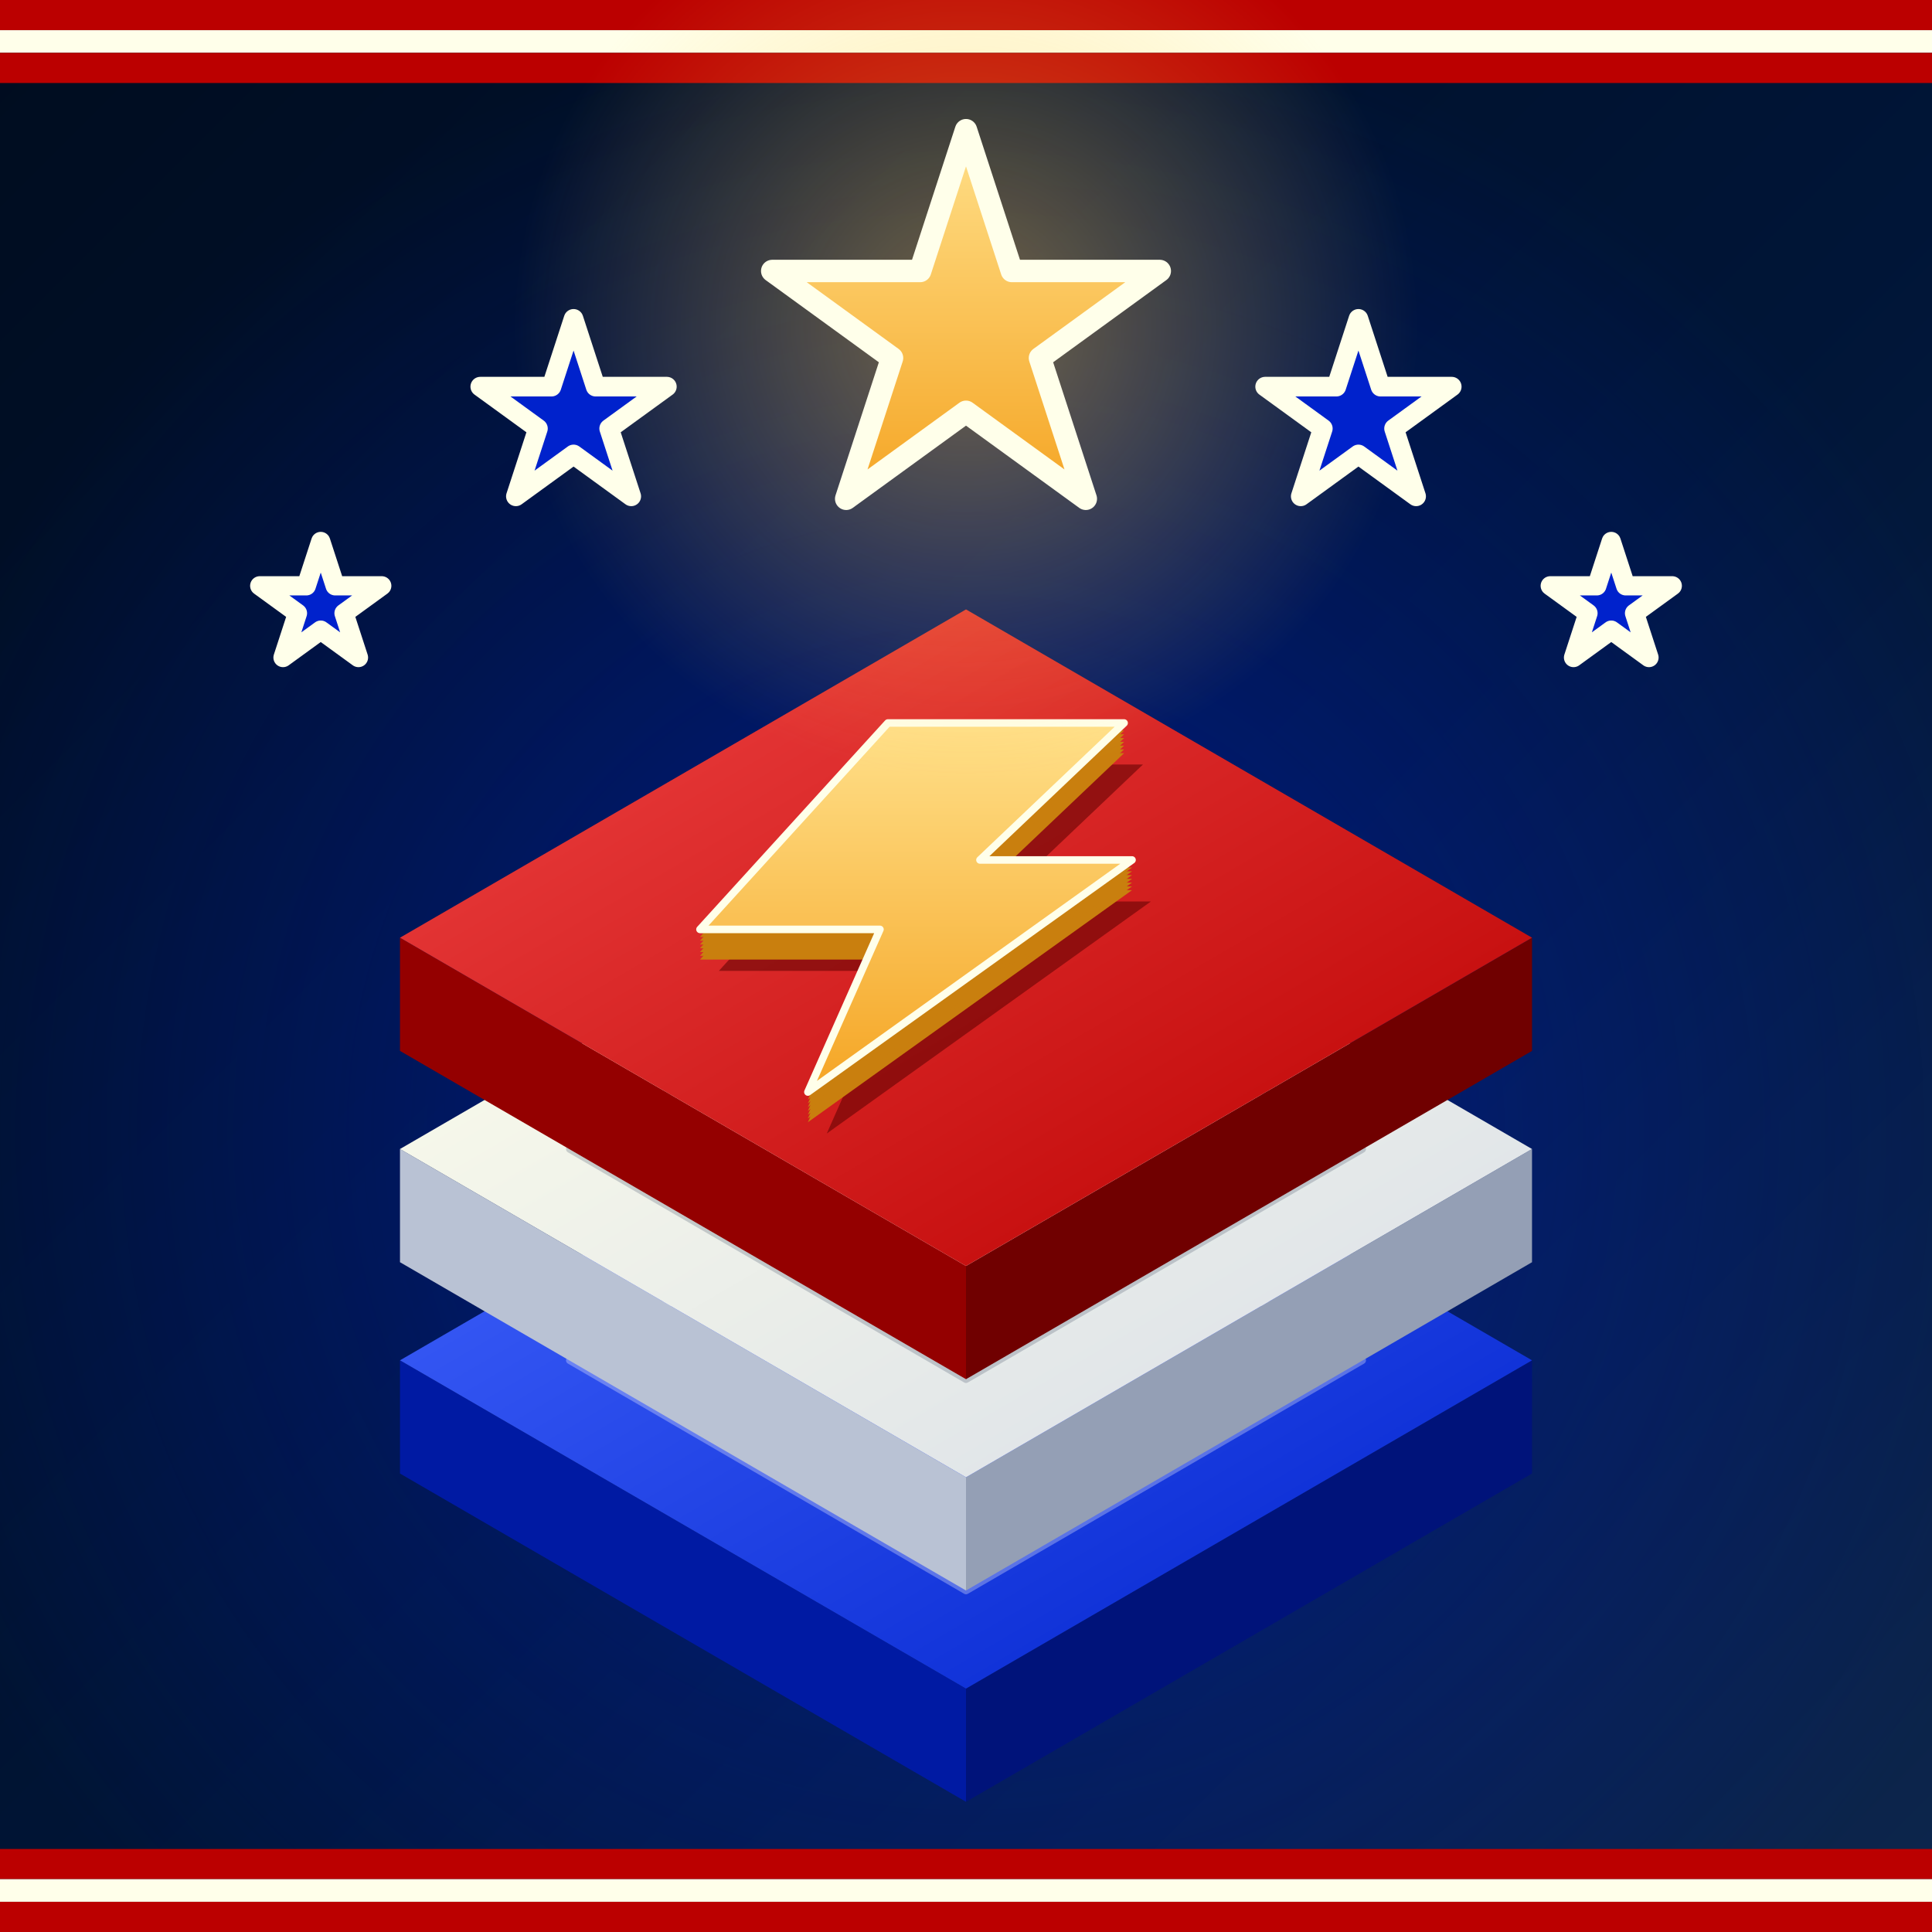
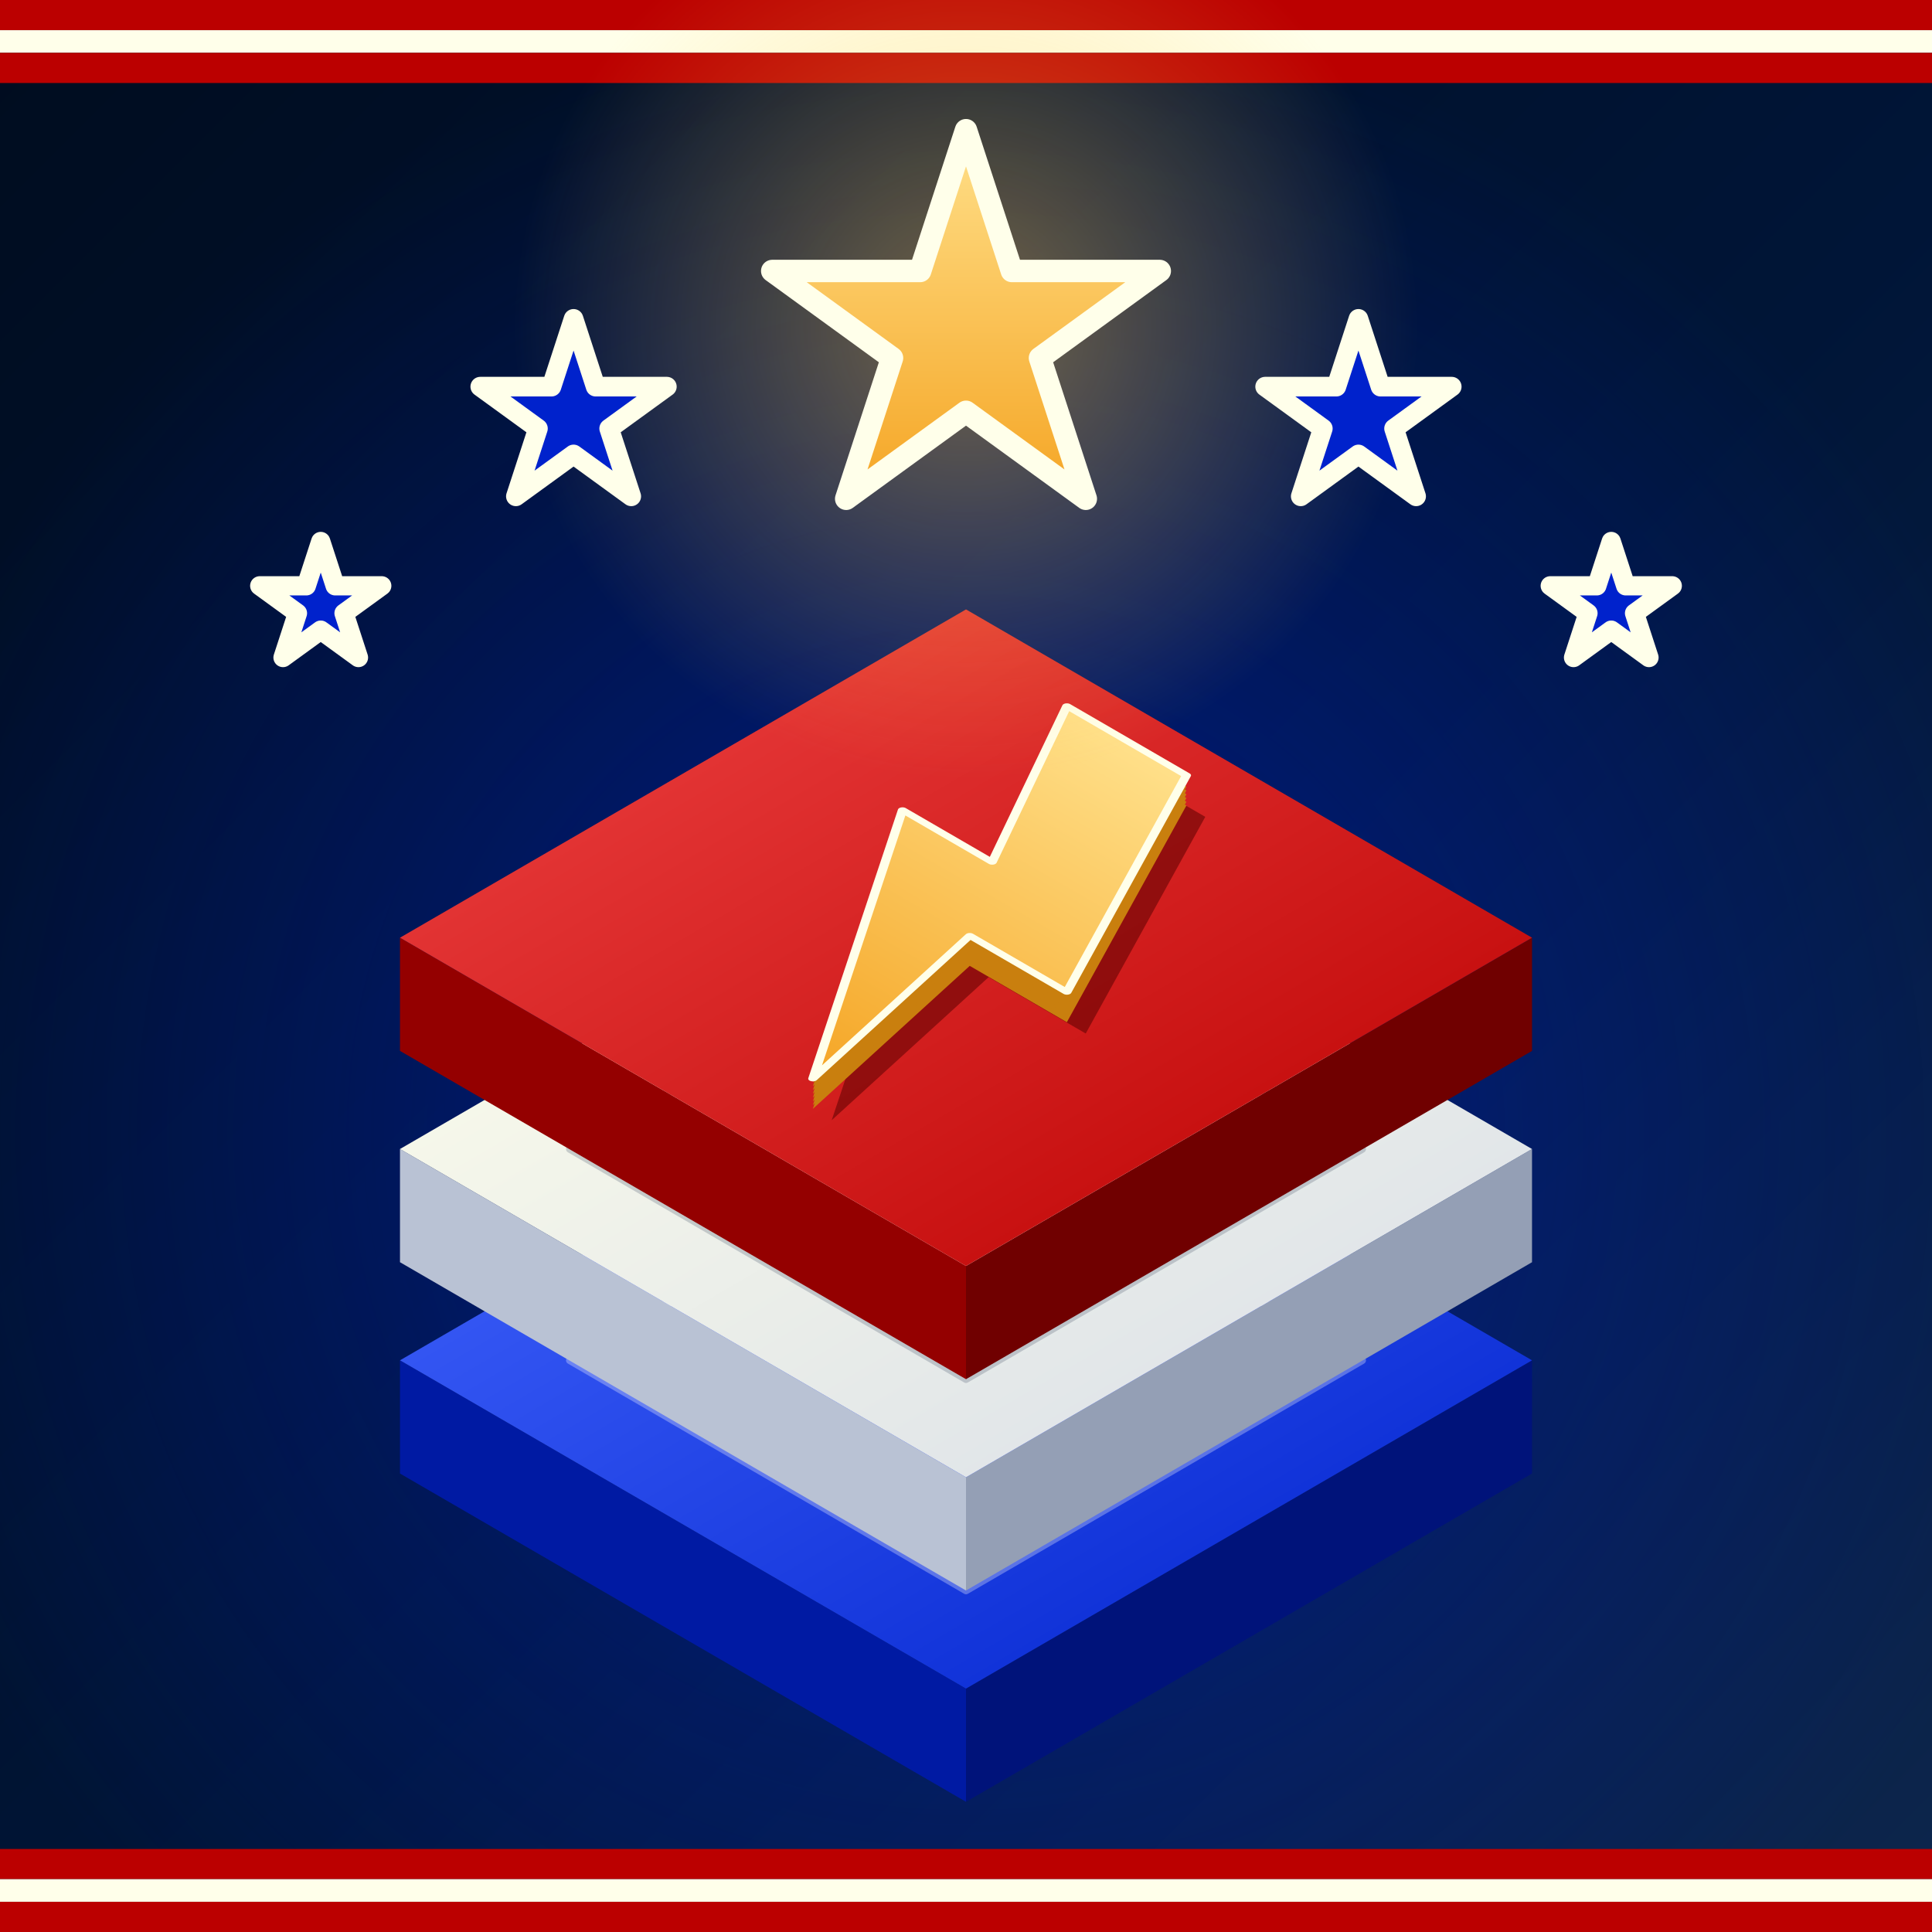
<svg xmlns="http://www.w3.org/2000/svg" xmlns:xlink="http://www.w3.org/1999/xlink" width="256" height="256" viewBox="0 0 256 256">
  <defs>
    <linearGradient id="bg" x1="0" y1="0" x2="1" y2="1">
      <stop offset="0" stop-color="#000c1f" />
      <stop offset="0.55" stop-color="#001537" />
      <stop offset="1" stop-color="#0d264d" />
    </linearGradient>
    <radialGradient id="glow-blue" cx="128" cy="150" r="150" gradientUnits="userSpaceOnUse">
      <stop offset="0" stop-color="#0022cc" stop-opacity="0.55" />
      <stop offset="1" stop-color="#0022cc" stop-opacity="0" />
    </radialGradient>
    <radialGradient id="glow-gold" cx="1214" cy="76" r="120" gradientUnits="userSpaceOnUse">
      <stop offset="0" stop-color="#ffc94d" stop-opacity="0.45" />
      <stop offset="1" stop-color="#ffc94d" stop-opacity="0" />
    </radialGradient>
    <linearGradient id="gold" x1="0" y1="0" x2="0" y2="1">
      <stop offset="0" stop-color="#ffe08a" />
      <stop offset="1" stop-color="#f5a524" />
    </linearGradient>
    <linearGradient id="top-red" x1="0" y1="0" x2="1" y2="1">
      <stop offset="0" stop-color="#ef4444" />
      <stop offset="1" stop-color="#bb0000" />
    </linearGradient>
    <linearGradient id="top-cream" x1="0" y1="0" x2="1" y2="1">
      <stop offset="0" stop-color="#ffffea" />
      <stop offset="1" stop-color="#d8dee9" />
    </linearGradient>
    <linearGradient id="top-blue" x1="0" y1="0" x2="1" y2="1">
      <stop offset="0" stop-color="#4466ff" />
      <stop offset="1" stop-color="#0022cc" />
    </linearGradient>
    <polygon id="star" points="0,-1 0.225,-0.309 0.951,-0.309 0.363,0.118 0.588,0.809 0,0.382 -0.588,0.809 -0.363,0.118 -0.951,-0.309 -0.225,-0.309" />
-     <polygon id="bolt" points="1193.3,-48.9 1255.9,-48.9 1217.7,-12.6 1258,-12.6 1172.1,48.9 1191.2,5.8 1143.5,5.8" />
+     <polygon id="bolt" transform="matrix(4.95 2.871 -4.95 2.871 1214 -57.42)" points="9.8,-2 3.4,-2 8.6,7.2 3.8,7.2 13.8,22 11.4,11.2 16.6,11.2" />
  </defs>
  <rect width="256" height="256" fill="url(#bg)" />
  <rect width="256" height="256" fill="url(#glow-blue)" />
  <g>
    <rect y="0" width="256" height="4" fill="#bb0000" />
    <rect y="4" width="256" height="3" fill="#ffffea" />
    <rect y="7" width="256" height="4" fill="#bb0000" />
    <rect y="245" width="256" height="4" fill="#bb0000" />
    <rect y="249" width="256" height="3" fill="#ffffea" />
    <rect y="252" width="256" height="4" fill="#bb0000" />
  </g>
  <g transform="translate(128 128) scale(0.5) translate(-1214 -245.5)">
    <g stroke-linejoin="round">
      <g transform="translate(0 350)">
        <polygon points="1064,0 1214,87 1214,117 1064,30" fill="#001aa3" />
        <polygon points="1214,87 1364,0 1364,30 1214,117" fill="#00137a" />
        <polygon points="1214,-87 1364,0 1214,87 1064,0" fill="url(#top-blue)" />
        <polygon points="1214,-61 1319,0 1214,61 1109,0" fill="none" stroke="#ffffff" stroke-opacity="0.3" stroke-width="2" />
      </g>
      <g transform="translate(0 294)">
        <polygon points="1064,0 1214,87 1214,117 1064,30" fill="#b9c2d4" />
        <polygon points="1214,87 1364,0 1364,30 1214,117" fill="#949fb5" />
        <polygon points="1214,-87 1364,0 1214,87 1064,0" fill="url(#top-cream)" />
        <polygon points="1214,-61 1319,0 1214,61 1109,0" fill="none" stroke="#001537" stroke-opacity="0.18" stroke-width="2" />
      </g>
      <g transform="translate(0 238)">
        <polygon points="1064,0 1214,87 1214,117 1064,30" fill="#940000" />
        <polygon points="1214,87 1364,0 1364,30 1214,117" fill="#700000" />
        <polygon points="1214,-87 1364,0 1214,87 1064,0" fill="url(#top-red)" />
        <use xlink:href="#bolt" transform="translate(5 3)" fill="#5c0000" fill-opacity="0.55" />
        <g fill="#c97f0e">
          <use xlink:href="#bolt" />
          <use xlink:href="#bolt" transform="translate(0 -1)" />
          <use xlink:href="#bolt" transform="translate(0 -2)" />
          <use xlink:href="#bolt" transform="translate(0 -3)" />
          <use xlink:href="#bolt" transform="translate(0 -4)" />
          <use xlink:href="#bolt" transform="translate(0 -5)" />
          <use xlink:href="#bolt" transform="translate(0 -6)" />
          <use xlink:href="#bolt" transform="translate(0 -7)" />
        </g>
-         <use xlink:href="#bolt" transform="translate(0 -8)" fill="url(#gold)" stroke="#ffffea" stroke-width="2" />
+         <use xlink:href="#bolt" transform="translate(0 -8)" fill="url(#gold)" stroke="#ffffea" stroke-width="0.35" />
      </g>
    </g>
    <circle cx="1214" cy="76" r="120" fill="url(#glow-gold)" />
    <g stroke-linejoin="round">
      <g fill="#0022cc" stroke="#ffffea" stroke-width="5">
        <use xlink:href="#star" transform="translate(1043 150) scale(17)" stroke-width="0.3" />
        <use xlink:href="#star" transform="translate(1110 100) scale(26)" stroke-width="0.2" />
        <use xlink:href="#star" transform="translate(1318 100) scale(26)" stroke-width="0.2" />
        <use xlink:href="#star" transform="translate(1385 150) scale(17)" stroke-width="0.3" />
      </g>
      <use xlink:href="#star" transform="translate(1214 78) scale(54)" fill="url(#gold)" stroke="#ffffea" stroke-width="0.11" />
    </g>
  </g>
</svg>
